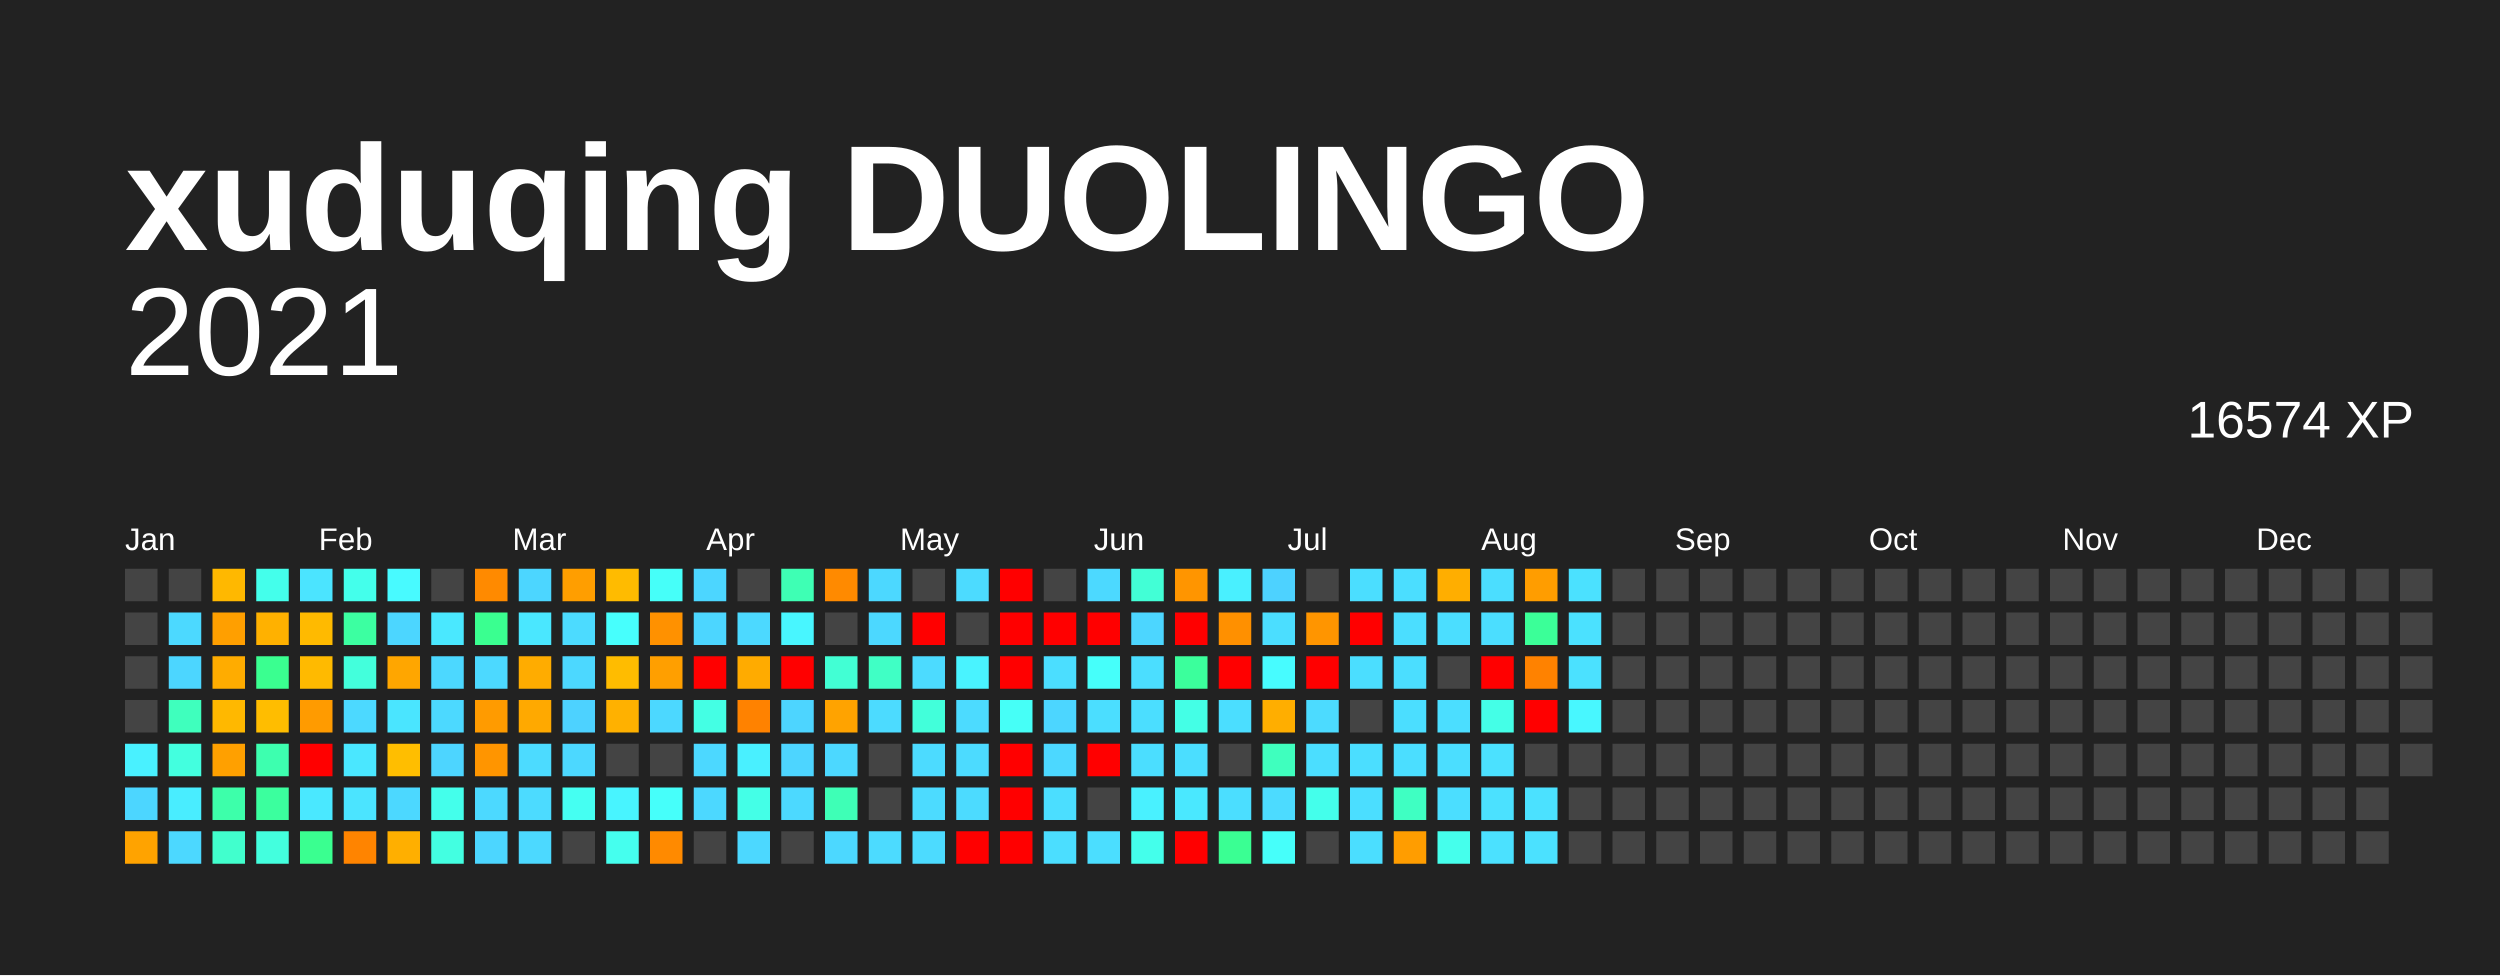
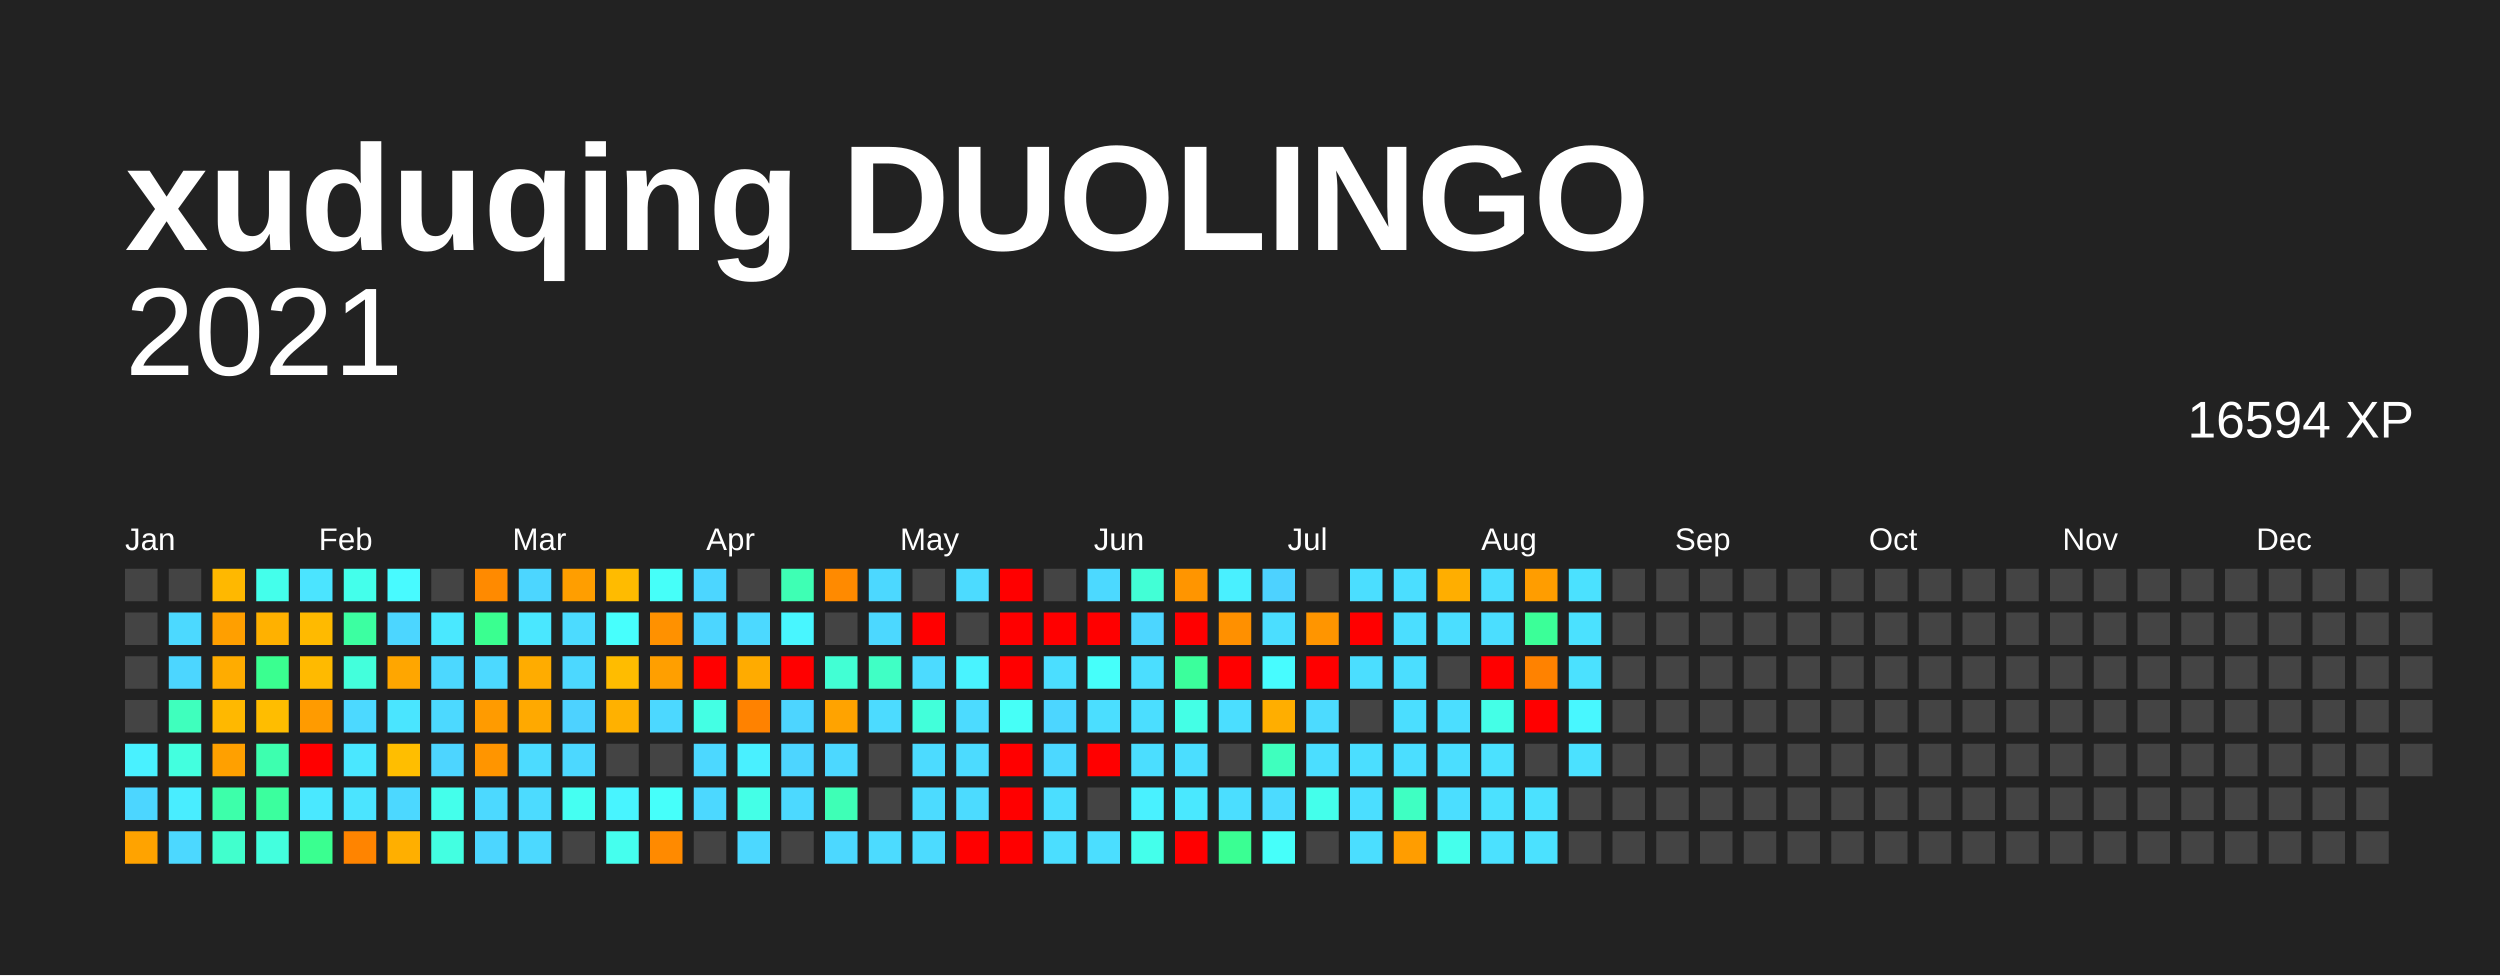
<svg xmlns="http://www.w3.org/2000/svg" baseProfile="full" height="78mm" version="1.1" viewBox="0,0,200,78" width="200mm">
  <defs />
  <rect fill="#222222" height="78" width="200" x="0" y="0" />
  <text fill="#FFFFFF" style="font-size:12px; font-family:Arial; font-weight:bold;" x="10" y="20">xuduqing DUOLINGO</text>
  <text alignment-baseline="hanging" fill="#FFFFFF" style="font-size:10.0px; font-family:Arial;" x="10" y="30">2021</text>
-   <text alignment-baseline="hanging" fill="#FFFFFF" style="font-size:4.125px; font-family:Arial;" x="175" y="35">16574 XP</text>
+   <text alignment-baseline="hanging" fill="#FFFFFF" style="font-size:4.125px; font-family:Arial;" x="175" y="35">16594 XP</text>
  <text fill="#FFFFFF" style="font-size:2.5px; font-family:Arial" x="10.0" y="44">Jan</text>
  <text fill="#FFFFFF" style="font-size:2.5px; font-family:Arial" x="25.5" y="44">Feb</text>
  <text fill="#FFFFFF" style="font-size:2.5px; font-family:Arial" x="41.0" y="44">Mar</text>
  <text fill="#FFFFFF" style="font-size:2.5px; font-family:Arial" x="56.5" y="44">Apr</text>
  <text fill="#FFFFFF" style="font-size:2.5px; font-family:Arial" x="72.0" y="44">May</text>
  <text fill="#FFFFFF" style="font-size:2.5px; font-family:Arial" x="87.5" y="44">Jun</text>
  <text fill="#FFFFFF" style="font-size:2.5px; font-family:Arial" x="103.0" y="44">Jul</text>
  <text fill="#FFFFFF" style="font-size:2.5px; font-family:Arial" x="118.5" y="44">Aug</text>
  <text fill="#FFFFFF" style="font-size:2.5px; font-family:Arial" x="134.0" y="44">Sep</text>
  <text fill="#FFFFFF" style="font-size:2.5px; font-family:Arial" x="149.5" y="44">Oct</text>
  <text fill="#FFFFFF" style="font-size:2.5px; font-family:Arial" x="165.0" y="44">Nov</text>
  <text fill="#FFFFFF" style="font-size:2.5px; font-family:Arial" x="180.5" y="44">Dec</text>
  <rect fill="#444444" height="2.6" width="2.6" x="10.0" y="45.5" />
  <rect fill="#444444" height="2.6" width="2.6" x="10.0" y="49.0" />
  <rect fill="#444444" height="2.6" width="2.6" x="10.0" y="52.5" />
  <rect fill="#444444" height="2.6" width="2.6" x="10.0" y="56.0" />
  <rect fill="#49f1ff" height="2.6" width="2.6" x="10.0" y="59.5" />
  <rect fill="#4cd6ff" height="2.6" width="2.6" x="10.0" y="63.0" />
  <rect fill="#ffa300" height="2.6" width="2.6" x="10.0" y="66.5" />
  <rect fill="#444444" height="2.6" width="2.6" x="13.5" y="45.5" />
  <rect fill="#4cd9ff" height="2.6" width="2.6" x="13.5" y="49.0" />
  <rect fill="#4cd6ff" height="2.6" width="2.6" x="13.5" y="52.5" />
  <rect fill="#3fffbd" height="2.6" width="2.6" x="13.5" y="56.0" />
  <rect fill="#43ffdf" height="2.6" width="2.6" x="13.5" y="59.5" />
  <rect fill="#49edff" height="2.6" width="2.6" x="13.5" y="63.0" />
  <rect fill="#4cd8ff" height="2.6" width="2.6" x="13.5" y="66.5" />
  <rect fill="#ffb800" height="2.6" width="2.6" x="17.0" y="45.5" />
  <rect fill="#ff9f00" height="2.6" width="2.6" x="17.0" y="49.0" />
  <rect fill="#ffac00" height="2.6" width="2.6" x="17.0" y="52.5" />
  <rect fill="#ffb800" height="2.6" width="2.6" x="17.0" y="56.0" />
  <rect fill="#ffa000" height="2.6" width="2.6" x="17.0" y="59.5" />
  <rect fill="#3dffaa" height="2.6" width="2.6" x="17.0" y="63.0" />
  <rect fill="#41ffcd" height="2.6" width="2.6" x="17.0" y="66.5" />
  <rect fill="#44ffeb" height="2.6" width="2.6" x="20.5" y="45.5" />
  <rect fill="#ffb100" height="2.6" width="2.6" x="20.5" y="49.0" />
  <rect fill="#3aff90" height="2.6" width="2.6" x="20.5" y="52.5" />
  <rect fill="#ffbd00" height="2.6" width="2.6" x="20.5" y="56.0" />
  <rect fill="#3dffaf" height="2.6" width="2.6" x="20.5" y="59.5" />
  <rect fill="#3bff9e" height="2.6" width="2.6" x="20.5" y="63.0" />
  <rect fill="#43ffde" height="2.6" width="2.6" x="20.5" y="66.5" />
  <rect fill="#4be4ff" height="2.6" width="2.6" x="24.0" y="45.5" />
  <rect fill="#ffba00" height="2.6" width="2.6" x="24.0" y="49.0" />
  <rect fill="#ffba00" height="2.6" width="2.6" x="24.0" y="52.5" />
  <rect fill="#ff9b00" height="2.6" width="2.6" x="24.0" y="56.0" />
  <rect fill="red" height="2.6" width="2.6" x="24.0" y="59.5" />
  <rect fill="#4ae8ff" height="2.6" width="2.6" x="24.0" y="63.0" />
  <rect fill="#3aff90" height="2.6" width="2.6" x="24.0" y="66.5" />
  <rect fill="#44ffeb" height="2.6" width="2.6" x="27.5" y="45.5" />
  <rect fill="#3cffa1" height="2.6" width="2.6" x="27.5" y="49.0" />
  <rect fill="#43ffdc" height="2.6" width="2.6" x="27.5" y="52.5" />
  <rect fill="#4cd9ff" height="2.6" width="2.6" x="27.5" y="56.0" />
  <rect fill="#4ae7ff" height="2.6" width="2.6" x="27.5" y="59.5" />
  <rect fill="#4be4ff" height="2.6" width="2.6" x="27.5" y="63.0" />
  <rect fill="#ff8400" height="2.6" width="2.6" x="27.5" y="66.5" />
  <rect fill="#48faff" height="2.6" width="2.6" x="31.0" y="45.5" />
  <rect fill="#4cd6ff" height="2.6" width="2.6" x="31.0" y="49.0" />
  <rect fill="#ffa600" height="2.6" width="2.6" x="31.0" y="52.5" />
  <rect fill="#4ae5ff" height="2.6" width="2.6" x="31.0" y="56.0" />
  <rect fill="#ffbe00" height="2.6" width="2.6" x="31.0" y="59.5" />
  <rect fill="#4cd8ff" height="2.6" width="2.6" x="31.0" y="63.0" />
  <rect fill="#ffaf00" height="2.6" width="2.6" x="31.0" y="66.5" />
  <rect fill="#444444" height="2.6" width="2.6" x="34.5" y="45.5" />
  <rect fill="#4ae8ff" height="2.6" width="2.6" x="34.5" y="49.0" />
  <rect fill="#4cd8ff" height="2.6" width="2.6" x="34.5" y="52.5" />
  <rect fill="#4cd9ff" height="2.6" width="2.6" x="34.5" y="56.0" />
  <rect fill="#4dd5ff" height="2.6" width="2.6" x="34.5" y="59.5" />
  <rect fill="#44ffeb" height="2.6" width="2.6" x="34.5" y="63.0" />
  <rect fill="#43ffe1" height="2.6" width="2.6" x="34.5" y="66.5" />
  <rect fill="#ff8a00" height="2.6" width="2.6" x="38.0" y="45.5" />
  <rect fill="#3aff90" height="2.6" width="2.6" x="38.0" y="49.0" />
  <rect fill="#4cd9ff" height="2.6" width="2.6" x="38.0" y="52.5" />
  <rect fill="#ff9b00" height="2.6" width="2.6" x="38.0" y="56.0" />
  <rect fill="#ff9500" height="2.6" width="2.6" x="38.0" y="59.5" />
  <rect fill="#4cd9ff" height="2.6" width="2.6" x="38.0" y="63.0" />
  <rect fill="#4cd6ff" height="2.6" width="2.6" x="38.0" y="66.5" />
  <rect fill="#4cd6ff" height="2.6" width="2.6" x="41.5" y="45.5" />
  <rect fill="#4ae7ff" height="2.6" width="2.6" x="41.5" y="49.0" />
  <rect fill="#ffac00" height="2.6" width="2.6" x="41.5" y="52.5" />
  <rect fill="#ffa900" height="2.6" width="2.6" x="41.5" y="56.0" />
  <rect fill="#4cdbff" height="2.6" width="2.6" x="41.5" y="59.5" />
  <rect fill="#4cdbff" height="2.6" width="2.6" x="41.5" y="63.0" />
  <rect fill="#4cd9ff" height="2.6" width="2.6" x="41.5" y="66.5" />
  <rect fill="#ff9e00" height="2.6" width="2.6" x="45.0" y="45.5" />
  <rect fill="#4cdbff" height="2.6" width="2.6" x="45.0" y="49.0" />
  <rect fill="#4cd8ff" height="2.6" width="2.6" x="45.0" y="52.5" />
  <rect fill="#4dd2ff" height="2.6" width="2.6" x="45.0" y="56.0" />
  <rect fill="#4cd8ff" height="2.6" width="2.6" x="45.0" y="59.5" />
  <rect fill="#45fff2" height="2.6" width="2.6" x="45.0" y="63.0" />
  <rect fill="#444444" height="2.6" width="2.6" x="45.0" y="66.5" />
  <rect fill="#ffbb00" height="2.6" width="2.6" x="48.5" y="45.5" />
  <rect fill="#47fffd" height="2.6" width="2.6" x="48.5" y="49.0" />
  <rect fill="#ffbc00" height="2.6" width="2.6" x="48.5" y="52.5" />
  <rect fill="#ffb100" height="2.6" width="2.6" x="48.5" y="56.0" />
  <rect fill="#444444" height="2.6" width="2.6" x="48.5" y="59.5" />
  <rect fill="#48f4ff" height="2.6" width="2.6" x="48.5" y="63.0" />
  <rect fill="#45ffee" height="2.6" width="2.6" x="48.5" y="66.5" />
  <rect fill="#46fff9" height="2.6" width="2.6" x="52.0" y="45.5" />
  <rect fill="#ff9100" height="2.6" width="2.6" x="52.0" y="49.0" />
  <rect fill="#ff9f00" height="2.6" width="2.6" x="52.0" y="52.5" />
  <rect fill="#4cd8ff" height="2.6" width="2.6" x="52.0" y="56.0" />
  <rect fill="#444444" height="2.6" width="2.6" x="52.0" y="59.5" />
  <rect fill="#46fffa" height="2.6" width="2.6" x="52.0" y="63.0" />
  <rect fill="#ff8a00" height="2.6" width="2.6" x="52.0" y="66.5" />
  <rect fill="#4cd6ff" height="2.6" width="2.6" x="55.5" y="45.5" />
  <rect fill="#4cd6ff" height="2.6" width="2.6" x="55.5" y="49.0" />
  <rect fill="red" height="2.6" width="2.6" x="55.5" y="52.5" />
  <rect fill="#44ffe4" height="2.6" width="2.6" x="55.5" y="56.0" />
  <rect fill="#4cd8ff" height="2.6" width="2.6" x="55.5" y="59.5" />
  <rect fill="#4cd8ff" height="2.6" width="2.6" x="55.5" y="63.0" />
  <rect fill="#444444" height="2.6" width="2.6" x="55.5" y="66.5" />
  <rect fill="#444444" height="2.6" width="2.6" x="59.0" y="45.5" />
  <rect fill="#4cd9ff" height="2.6" width="2.6" x="59.0" y="49.0" />
  <rect fill="#ffab00" height="2.6" width="2.6" x="59.0" y="52.5" />
  <rect fill="#ff8200" height="2.6" width="2.6" x="59.0" y="56.0" />
  <rect fill="#49f0ff" height="2.6" width="2.6" x="59.0" y="59.5" />
  <rect fill="#44ffe7" height="2.6" width="2.6" x="59.0" y="63.0" />
  <rect fill="#4cd8ff" height="2.6" width="2.6" x="59.0" y="66.5" />
  <rect fill="#3effb4" height="2.6" width="2.6" x="62.5" y="45.5" />
  <rect fill="#48f6ff" height="2.6" width="2.6" x="62.5" y="49.0" />
  <rect fill="red" height="2.6" width="2.6" x="62.5" y="52.5" />
  <rect fill="#4dd5ff" height="2.6" width="2.6" x="62.5" y="56.0" />
  <rect fill="#4dd5ff" height="2.6" width="2.6" x="62.5" y="59.5" />
  <rect fill="#4cd9ff" height="2.6" width="2.6" x="62.5" y="63.0" />
  <rect fill="#444444" height="2.6" width="2.6" x="62.5" y="66.5" />
  <rect fill="#ff8a00" height="2.6" width="2.6" x="66.0" y="45.5" />
  <rect fill="#444444" height="2.6" width="2.6" x="66.0" y="49.0" />
  <rect fill="#42ffd4" height="2.6" width="2.6" x="66.0" y="52.5" />
  <rect fill="#ffa300" height="2.6" width="2.6" x="66.0" y="56.0" />
  <rect fill="#4cd8ff" height="2.6" width="2.6" x="66.0" y="59.5" />
  <rect fill="#3effb6" height="2.6" width="2.6" x="66.0" y="63.0" />
  <rect fill="#4cd8ff" height="2.6" width="2.6" x="66.0" y="66.5" />
  <rect fill="#4cd8ff" height="2.6" width="2.6" x="69.5" y="45.5" />
  <rect fill="#4cd8ff" height="2.6" width="2.6" x="69.5" y="49.0" />
  <rect fill="#40ffc5" height="2.6" width="2.6" x="69.5" y="52.5" />
  <rect fill="#4cdbff" height="2.6" width="2.6" x="69.5" y="56.0" />
  <rect fill="#444444" height="2.6" width="2.6" x="69.5" y="59.5" />
  <rect fill="#444444" height="2.6" width="2.6" x="69.5" y="63.0" />
  <rect fill="#4cdbff" height="2.6" width="2.6" x="69.5" y="66.5" />
  <rect fill="#444444" height="2.6" width="2.6" x="73.0" y="45.5" />
  <rect fill="red" height="2.6" width="2.6" x="73.0" y="49.0" />
  <rect fill="#4cdbff" height="2.6" width="2.6" x="73.0" y="52.5" />
  <rect fill="#42ffda" height="2.6" width="2.6" x="73.0" y="56.0" />
  <rect fill="#4cdbff" height="2.6" width="2.6" x="73.0" y="59.5" />
  <rect fill="#4cdbff" height="2.6" width="2.6" x="73.0" y="63.0" />
  <rect fill="#4cdbff" height="2.6" width="2.6" x="73.0" y="66.5" />
  <rect fill="#4cdbff" height="2.6" width="2.6" x="76.5" y="45.5" />
  <rect fill="#444444" height="2.6" width="2.6" x="76.5" y="49.0" />
  <rect fill="#49f3ff" height="2.6" width="2.6" x="76.5" y="52.5" />
  <rect fill="#4cdbff" height="2.6" width="2.6" x="76.5" y="56.0" />
  <rect fill="#4cdbff" height="2.6" width="2.6" x="76.5" y="59.5" />
  <rect fill="#4cdbff" height="2.6" width="2.6" x="76.5" y="63.0" />
  <rect fill="red" height="2.6" width="2.6" x="76.5" y="66.5" />
  <rect fill="red" height="2.6" width="2.6" x="80.0" y="45.5" />
  <rect fill="red" height="2.6" width="2.6" x="80.0" y="49.0" />
  <rect fill="red" height="2.6" width="2.6" x="80.0" y="52.5" />
  <rect fill="#46fff7" height="2.6" width="2.6" x="80.0" y="56.0" />
  <rect fill="red" height="2.6" width="2.6" x="80.0" y="59.5" />
  <rect fill="red" height="2.6" width="2.6" x="80.0" y="63.0" />
  <rect fill="red" height="2.6" width="2.6" x="80.0" y="66.5" />
  <rect fill="#444444" height="2.6" width="2.6" x="83.5" y="45.5" />
  <rect fill="red" height="2.6" width="2.6" x="83.5" y="49.0" />
  <rect fill="#4bdeff" height="2.6" width="2.6" x="83.5" y="52.5" />
  <rect fill="#4cd6ff" height="2.6" width="2.6" x="83.5" y="56.0" />
  <rect fill="#4cd8ff" height="2.6" width="2.6" x="83.5" y="59.5" />
  <rect fill="#4bdeff" height="2.6" width="2.6" x="83.5" y="63.0" />
  <rect fill="#4bdeff" height="2.6" width="2.6" x="83.5" y="66.5" />
  <rect fill="#4cd9ff" height="2.6" width="2.6" x="87.0" y="45.5" />
  <rect fill="red" height="2.6" width="2.6" x="87.0" y="49.0" />
  <rect fill="#46fffa" height="2.6" width="2.6" x="87.0" y="52.5" />
  <rect fill="#4bdeff" height="2.6" width="2.6" x="87.0" y="56.0" />
  <rect fill="red" height="2.6" width="2.6" x="87.0" y="59.5" />
  <rect fill="#444444" height="2.6" width="2.6" x="87.0" y="63.0" />
  <rect fill="#4bdeff" height="2.6" width="2.6" x="87.0" y="66.5" />
  <rect fill="#42ffd6" height="2.6" width="2.6" x="90.5" y="45.5" />
  <rect fill="#4cd6ff" height="2.6" width="2.6" x="90.5" y="49.0" />
  <rect fill="#4bdeff" height="2.6" width="2.6" x="90.5" y="52.5" />
  <rect fill="#4bdeff" height="2.6" width="2.6" x="90.5" y="56.0" />
  <rect fill="#4bdeff" height="2.6" width="2.6" x="90.5" y="59.5" />
  <rect fill="#49f1ff" height="2.6" width="2.6" x="90.5" y="63.0" />
  <rect fill="#44ffeb" height="2.6" width="2.6" x="90.5" y="66.5" />
  <rect fill="#ff9500" height="2.6" width="2.6" x="94.0" y="45.5" />
  <rect fill="red" height="2.6" width="2.6" x="94.0" y="49.0" />
  <rect fill="#3bff9c" height="2.6" width="2.6" x="94.0" y="52.5" />
  <rect fill="#44ffe6" height="2.6" width="2.6" x="94.0" y="56.0" />
  <rect fill="#4bdeff" height="2.6" width="2.6" x="94.0" y="59.5" />
  <rect fill="#4ae8ff" height="2.6" width="2.6" x="94.0" y="63.0" />
  <rect fill="red" height="2.6" width="2.6" x="94.0" y="66.5" />
  <rect fill="#49f0ff" height="2.6" width="2.6" x="97.5" y="45.5" />
  <rect fill="#ff9000" height="2.6" width="2.6" x="97.5" y="49.0" />
  <rect fill="red" height="2.6" width="2.6" x="97.5" y="52.5" />
  <rect fill="#4bdeff" height="2.6" width="2.6" x="97.5" y="56.0" />
  <rect fill="#444444" height="2.6" width="2.6" x="97.5" y="59.5" />
  <rect fill="#4bdeff" height="2.6" width="2.6" x="97.5" y="63.0" />
  <rect fill="#3aff93" height="2.6" width="2.6" x="97.5" y="66.5" />
  <rect fill="#4dd2ff" height="2.6" width="2.6" x="101.0" y="45.5" />
  <rect fill="#4bdeff" height="2.6" width="2.6" x="101.0" y="49.0" />
  <rect fill="#47fcff" height="2.6" width="2.6" x="101.0" y="52.5" />
  <rect fill="#ffae00" height="2.6" width="2.6" x="101.0" y="56.0" />
  <rect fill="#3fffbe" height="2.6" width="2.6" x="101.0" y="59.5" />
  <rect fill="#4cdbff" height="2.6" width="2.6" x="101.0" y="63.0" />
  <rect fill="#46fffa" height="2.6" width="2.6" x="101.0" y="66.5" />
  <rect fill="#444444" height="2.6" width="2.6" x="104.5" y="45.5" />
  <rect fill="#ff9500" height="2.6" width="2.6" x="104.5" y="49.0" />
  <rect fill="red" height="2.6" width="2.6" x="104.5" y="52.5" />
  <rect fill="#4cdbff" height="2.6" width="2.6" x="104.5" y="56.0" />
  <rect fill="#4bdeff" height="2.6" width="2.6" x="104.5" y="59.5" />
  <rect fill="#44ffeb" height="2.6" width="2.6" x="104.5" y="63.0" />
  <rect fill="#444444" height="2.6" width="2.6" x="104.5" y="66.5" />
  <rect fill="#4bdeff" height="2.6" width="2.6" x="108.0" y="45.5" />
  <rect fill="red" height="2.6" width="2.6" x="108.0" y="49.0" />
  <rect fill="#4bdeff" height="2.6" width="2.6" x="108.0" y="52.5" />
  <rect fill="#444444" height="2.6" width="2.6" x="108.0" y="56.0" />
  <rect fill="#4bdeff" height="2.6" width="2.6" x="108.0" y="59.5" />
  <rect fill="#4bdeff" height="2.6" width="2.6" x="108.0" y="63.0" />
  <rect fill="#4bdeff" height="2.6" width="2.6" x="108.0" y="66.5" />
  <rect fill="#4bdeff" height="2.6" width="2.6" x="111.5" y="45.5" />
  <rect fill="#4bdeff" height="2.6" width="2.6" x="111.5" y="49.0" />
  <rect fill="#4bdeff" height="2.6" width="2.6" x="111.5" y="52.5" />
  <rect fill="#4bdeff" height="2.6" width="2.6" x="111.5" y="56.0" />
  <rect fill="#4bdeff" height="2.6" width="2.6" x="111.5" y="59.5" />
  <rect fill="#3fffc2" height="2.6" width="2.6" x="111.5" y="63.0" />
  <rect fill="#ff9d00" height="2.6" width="2.6" x="111.5" y="66.5" />
  <rect fill="#ffae00" height="2.6" width="2.6" x="115.0" y="45.5" />
  <rect fill="#4bdeff" height="2.6" width="2.6" x="115.0" y="49.0" />
  <rect fill="#444444" height="2.6" width="2.6" x="115.0" y="52.5" />
  <rect fill="#4bdeff" height="2.6" width="2.6" x="115.0" y="56.0" />
  <rect fill="#4bdeff" height="2.6" width="2.6" x="115.0" y="59.5" />
  <rect fill="#4bdeff" height="2.6" width="2.6" x="115.0" y="63.0" />
  <rect fill="#45ffec" height="2.6" width="2.6" x="115.0" y="66.5" />
  <rect fill="#4bdeff" height="2.6" width="2.6" x="118.5" y="45.5" />
  <rect fill="#4bdeff" height="2.6" width="2.6" x="118.5" y="49.0" />
  <rect fill="red" height="2.6" width="2.6" x="118.5" y="52.5" />
  <rect fill="#44ffe7" height="2.6" width="2.6" x="118.5" y="56.0" />
  <rect fill="#4be1ff" height="2.6" width="2.6" x="118.5" y="59.5" />
  <rect fill="#4be1ff" height="2.6" width="2.6" x="118.5" y="63.0" />
  <rect fill="#4be1ff" height="2.6" width="2.6" x="118.5" y="66.5" />
  <rect fill="#ff9d00" height="2.6" width="2.6" x="122.0" y="45.5" />
  <rect fill="#3bff98" height="2.6" width="2.6" x="122.0" y="49.0" />
  <rect fill="#ff8200" height="2.6" width="2.6" x="122.0" y="52.5" />
  <rect fill="red" height="2.6" width="2.6" x="122.0" y="56.0" />
  <rect fill="#444444" height="2.6" width="2.6" x="122.0" y="59.5" />
  <rect fill="#4be1ff" height="2.6" width="2.6" x="122.0" y="63.0" />
  <rect fill="#4be1ff" height="2.6" width="2.6" x="122.0" y="66.5" />
  <rect fill="#4be1ff" height="2.6" width="2.6" x="125.5" y="45.5" />
  <rect fill="#4be1ff" height="2.6" width="2.6" x="125.5" y="49.0" />
  <rect fill="#4be1ff" height="2.6" width="2.6" x="125.5" y="52.5" />
  <rect fill="#48f7ff" height="2.6" width="2.6" x="125.5" y="56.0" />
-   <rect fill="#444444" height="2.6" width="2.6" x="125.5" y="59.5" />
+   <rect fill="#4be1ff" height="2.6" width="2.6" x="125.5" y="59.5" />
  <rect fill="#444444" height="2.6" width="2.6" x="125.5" y="63.0" />
  <rect fill="#444444" height="2.6" width="2.6" x="125.5" y="66.5" />
  <rect fill="#444444" height="2.6" width="2.6" x="129.0" y="45.5" />
  <rect fill="#444444" height="2.6" width="2.6" x="129.0" y="49.0" />
  <rect fill="#444444" height="2.6" width="2.6" x="129.0" y="52.5" />
  <rect fill="#444444" height="2.6" width="2.6" x="129.0" y="56.0" />
  <rect fill="#444444" height="2.6" width="2.6" x="129.0" y="59.5" />
  <rect fill="#444444" height="2.6" width="2.6" x="129.0" y="63.0" />
  <rect fill="#444444" height="2.6" width="2.6" x="129.0" y="66.5" />
  <rect fill="#444444" height="2.6" width="2.6" x="132.5" y="45.5" />
  <rect fill="#444444" height="2.6" width="2.6" x="132.5" y="49.0" />
  <rect fill="#444444" height="2.6" width="2.6" x="132.5" y="52.5" />
  <rect fill="#444444" height="2.6" width="2.6" x="132.5" y="56.0" />
  <rect fill="#444444" height="2.6" width="2.6" x="132.5" y="59.5" />
  <rect fill="#444444" height="2.6" width="2.6" x="132.5" y="63.0" />
  <rect fill="#444444" height="2.6" width="2.6" x="132.5" y="66.5" />
  <rect fill="#444444" height="2.6" width="2.6" x="136.0" y="45.5" />
  <rect fill="#444444" height="2.6" width="2.6" x="136.0" y="49.0" />
  <rect fill="#444444" height="2.6" width="2.6" x="136.0" y="52.5" />
  <rect fill="#444444" height="2.6" width="2.6" x="136.0" y="56.0" />
  <rect fill="#444444" height="2.6" width="2.6" x="136.0" y="59.5" />
  <rect fill="#444444" height="2.6" width="2.6" x="136.0" y="63.0" />
  <rect fill="#444444" height="2.6" width="2.6" x="136.0" y="66.5" />
  <rect fill="#444444" height="2.6" width="2.6" x="139.5" y="45.5" />
  <rect fill="#444444" height="2.6" width="2.6" x="139.5" y="49.0" />
  <rect fill="#444444" height="2.6" width="2.6" x="139.5" y="52.5" />
  <rect fill="#444444" height="2.6" width="2.6" x="139.5" y="56.0" />
  <rect fill="#444444" height="2.6" width="2.6" x="139.5" y="59.5" />
  <rect fill="#444444" height="2.6" width="2.6" x="139.5" y="63.0" />
  <rect fill="#444444" height="2.6" width="2.6" x="139.5" y="66.5" />
  <rect fill="#444444" height="2.6" width="2.6" x="143.0" y="45.5" />
  <rect fill="#444444" height="2.6" width="2.6" x="143.0" y="49.0" />
  <rect fill="#444444" height="2.6" width="2.6" x="143.0" y="52.5" />
  <rect fill="#444444" height="2.6" width="2.6" x="143.0" y="56.0" />
  <rect fill="#444444" height="2.6" width="2.6" x="143.0" y="59.5" />
  <rect fill="#444444" height="2.6" width="2.6" x="143.0" y="63.0" />
  <rect fill="#444444" height="2.6" width="2.6" x="143.0" y="66.5" />
  <rect fill="#444444" height="2.6" width="2.6" x="146.5" y="45.5" />
  <rect fill="#444444" height="2.6" width="2.6" x="146.5" y="49.0" />
  <rect fill="#444444" height="2.6" width="2.6" x="146.5" y="52.5" />
  <rect fill="#444444" height="2.6" width="2.6" x="146.5" y="56.0" />
  <rect fill="#444444" height="2.6" width="2.6" x="146.5" y="59.5" />
  <rect fill="#444444" height="2.6" width="2.6" x="146.5" y="63.0" />
  <rect fill="#444444" height="2.6" width="2.6" x="146.5" y="66.5" />
  <rect fill="#444444" height="2.6" width="2.6" x="150.0" y="45.5" />
  <rect fill="#444444" height="2.6" width="2.6" x="150.0" y="49.0" />
  <rect fill="#444444" height="2.6" width="2.6" x="150.0" y="52.5" />
  <rect fill="#444444" height="2.6" width="2.6" x="150.0" y="56.0" />
  <rect fill="#444444" height="2.6" width="2.6" x="150.0" y="59.5" />
  <rect fill="#444444" height="2.6" width="2.6" x="150.0" y="63.0" />
  <rect fill="#444444" height="2.6" width="2.6" x="150.0" y="66.5" />
  <rect fill="#444444" height="2.6" width="2.6" x="153.5" y="45.5" />
  <rect fill="#444444" height="2.6" width="2.6" x="153.5" y="49.0" />
  <rect fill="#444444" height="2.6" width="2.6" x="153.5" y="52.5" />
  <rect fill="#444444" height="2.6" width="2.6" x="153.5" y="56.0" />
  <rect fill="#444444" height="2.6" width="2.6" x="153.5" y="59.5" />
  <rect fill="#444444" height="2.6" width="2.6" x="153.5" y="63.0" />
  <rect fill="#444444" height="2.6" width="2.6" x="153.5" y="66.5" />
  <rect fill="#444444" height="2.6" width="2.6" x="157.0" y="45.5" />
  <rect fill="#444444" height="2.6" width="2.6" x="157.0" y="49.0" />
  <rect fill="#444444" height="2.6" width="2.6" x="157.0" y="52.5" />
  <rect fill="#444444" height="2.6" width="2.6" x="157.0" y="56.0" />
  <rect fill="#444444" height="2.6" width="2.6" x="157.0" y="59.5" />
  <rect fill="#444444" height="2.6" width="2.6" x="157.0" y="63.0" />
  <rect fill="#444444" height="2.6" width="2.6" x="157.0" y="66.5" />
  <rect fill="#444444" height="2.6" width="2.6" x="160.5" y="45.5" />
  <rect fill="#444444" height="2.6" width="2.6" x="160.5" y="49.0" />
  <rect fill="#444444" height="2.6" width="2.6" x="160.5" y="52.5" />
  <rect fill="#444444" height="2.6" width="2.6" x="160.5" y="56.0" />
  <rect fill="#444444" height="2.6" width="2.6" x="160.5" y="59.5" />
  <rect fill="#444444" height="2.6" width="2.6" x="160.5" y="63.0" />
  <rect fill="#444444" height="2.6" width="2.6" x="160.5" y="66.5" />
  <rect fill="#444444" height="2.6" width="2.6" x="164.0" y="45.5" />
  <rect fill="#444444" height="2.6" width="2.6" x="164.0" y="49.0" />
  <rect fill="#444444" height="2.6" width="2.6" x="164.0" y="52.5" />
  <rect fill="#444444" height="2.6" width="2.6" x="164.0" y="56.0" />
  <rect fill="#444444" height="2.6" width="2.6" x="164.0" y="59.5" />
  <rect fill="#444444" height="2.6" width="2.6" x="164.0" y="63.0" />
  <rect fill="#444444" height="2.6" width="2.6" x="164.0" y="66.5" />
  <rect fill="#444444" height="2.6" width="2.6" x="167.5" y="45.5" />
  <rect fill="#444444" height="2.6" width="2.6" x="167.5" y="49.0" />
  <rect fill="#444444" height="2.6" width="2.6" x="167.5" y="52.5" />
  <rect fill="#444444" height="2.6" width="2.6" x="167.5" y="56.0" />
  <rect fill="#444444" height="2.6" width="2.6" x="167.5" y="59.5" />
  <rect fill="#444444" height="2.6" width="2.6" x="167.5" y="63.0" />
  <rect fill="#444444" height="2.6" width="2.6" x="167.5" y="66.5" />
  <rect fill="#444444" height="2.6" width="2.6" x="171.0" y="45.5" />
  <rect fill="#444444" height="2.6" width="2.6" x="171.0" y="49.0" />
  <rect fill="#444444" height="2.6" width="2.6" x="171.0" y="52.5" />
  <rect fill="#444444" height="2.6" width="2.6" x="171.0" y="56.0" />
  <rect fill="#444444" height="2.6" width="2.6" x="171.0" y="59.5" />
  <rect fill="#444444" height="2.6" width="2.6" x="171.0" y="63.0" />
  <rect fill="#444444" height="2.6" width="2.6" x="171.0" y="66.5" />
  <rect fill="#444444" height="2.6" width="2.6" x="174.5" y="45.5" />
  <rect fill="#444444" height="2.6" width="2.6" x="174.5" y="49.0" />
  <rect fill="#444444" height="2.6" width="2.6" x="174.5" y="52.5" />
  <rect fill="#444444" height="2.6" width="2.6" x="174.5" y="56.0" />
  <rect fill="#444444" height="2.6" width="2.6" x="174.5" y="59.5" />
  <rect fill="#444444" height="2.6" width="2.6" x="174.5" y="63.0" />
  <rect fill="#444444" height="2.6" width="2.6" x="174.5" y="66.5" />
  <rect fill="#444444" height="2.6" width="2.6" x="178.0" y="45.5" />
  <rect fill="#444444" height="2.6" width="2.6" x="178.0" y="49.0" />
  <rect fill="#444444" height="2.6" width="2.6" x="178.0" y="52.5" />
  <rect fill="#444444" height="2.6" width="2.6" x="178.0" y="56.0" />
  <rect fill="#444444" height="2.6" width="2.6" x="178.0" y="59.5" />
  <rect fill="#444444" height="2.6" width="2.6" x="178.0" y="63.0" />
  <rect fill="#444444" height="2.6" width="2.6" x="178.0" y="66.5" />
  <rect fill="#444444" height="2.6" width="2.6" x="181.5" y="45.5" />
  <rect fill="#444444" height="2.6" width="2.6" x="181.5" y="49.0" />
  <rect fill="#444444" height="2.6" width="2.6" x="181.5" y="52.5" />
  <rect fill="#444444" height="2.6" width="2.6" x="181.5" y="56.0" />
  <rect fill="#444444" height="2.6" width="2.6" x="181.5" y="59.5" />
  <rect fill="#444444" height="2.6" width="2.6" x="181.5" y="63.0" />
  <rect fill="#444444" height="2.6" width="2.6" x="181.5" y="66.5" />
  <rect fill="#444444" height="2.6" width="2.6" x="185.0" y="45.5" />
  <rect fill="#444444" height="2.6" width="2.6" x="185.0" y="49.0" />
  <rect fill="#444444" height="2.6" width="2.6" x="185.0" y="52.5" />
  <rect fill="#444444" height="2.6" width="2.6" x="185.0" y="56.0" />
  <rect fill="#444444" height="2.6" width="2.6" x="185.0" y="59.5" />
  <rect fill="#444444" height="2.6" width="2.6" x="185.0" y="63.0" />
  <rect fill="#444444" height="2.6" width="2.6" x="185.0" y="66.5" />
  <rect fill="#444444" height="2.6" width="2.6" x="188.5" y="45.5" />
  <rect fill="#444444" height="2.6" width="2.6" x="188.5" y="49.0" />
  <rect fill="#444444" height="2.6" width="2.6" x="188.5" y="52.5" />
  <rect fill="#444444" height="2.6" width="2.6" x="188.5" y="56.0" />
  <rect fill="#444444" height="2.6" width="2.6" x="188.5" y="59.5" />
  <rect fill="#444444" height="2.6" width="2.6" x="188.5" y="63.0" />
  <rect fill="#444444" height="2.6" width="2.6" x="188.5" y="66.5" />
  <rect fill="#444444" height="2.6" width="2.6" x="192.0" y="45.5" />
  <rect fill="#444444" height="2.6" width="2.6" x="192.0" y="49.0" />
  <rect fill="#444444" height="2.6" width="2.6" x="192.0" y="52.5" />
  <rect fill="#444444" height="2.6" width="2.6" x="192.0" y="56.0" />
  <rect fill="#444444" height="2.6" width="2.6" x="192.0" y="59.5" />
</svg>
